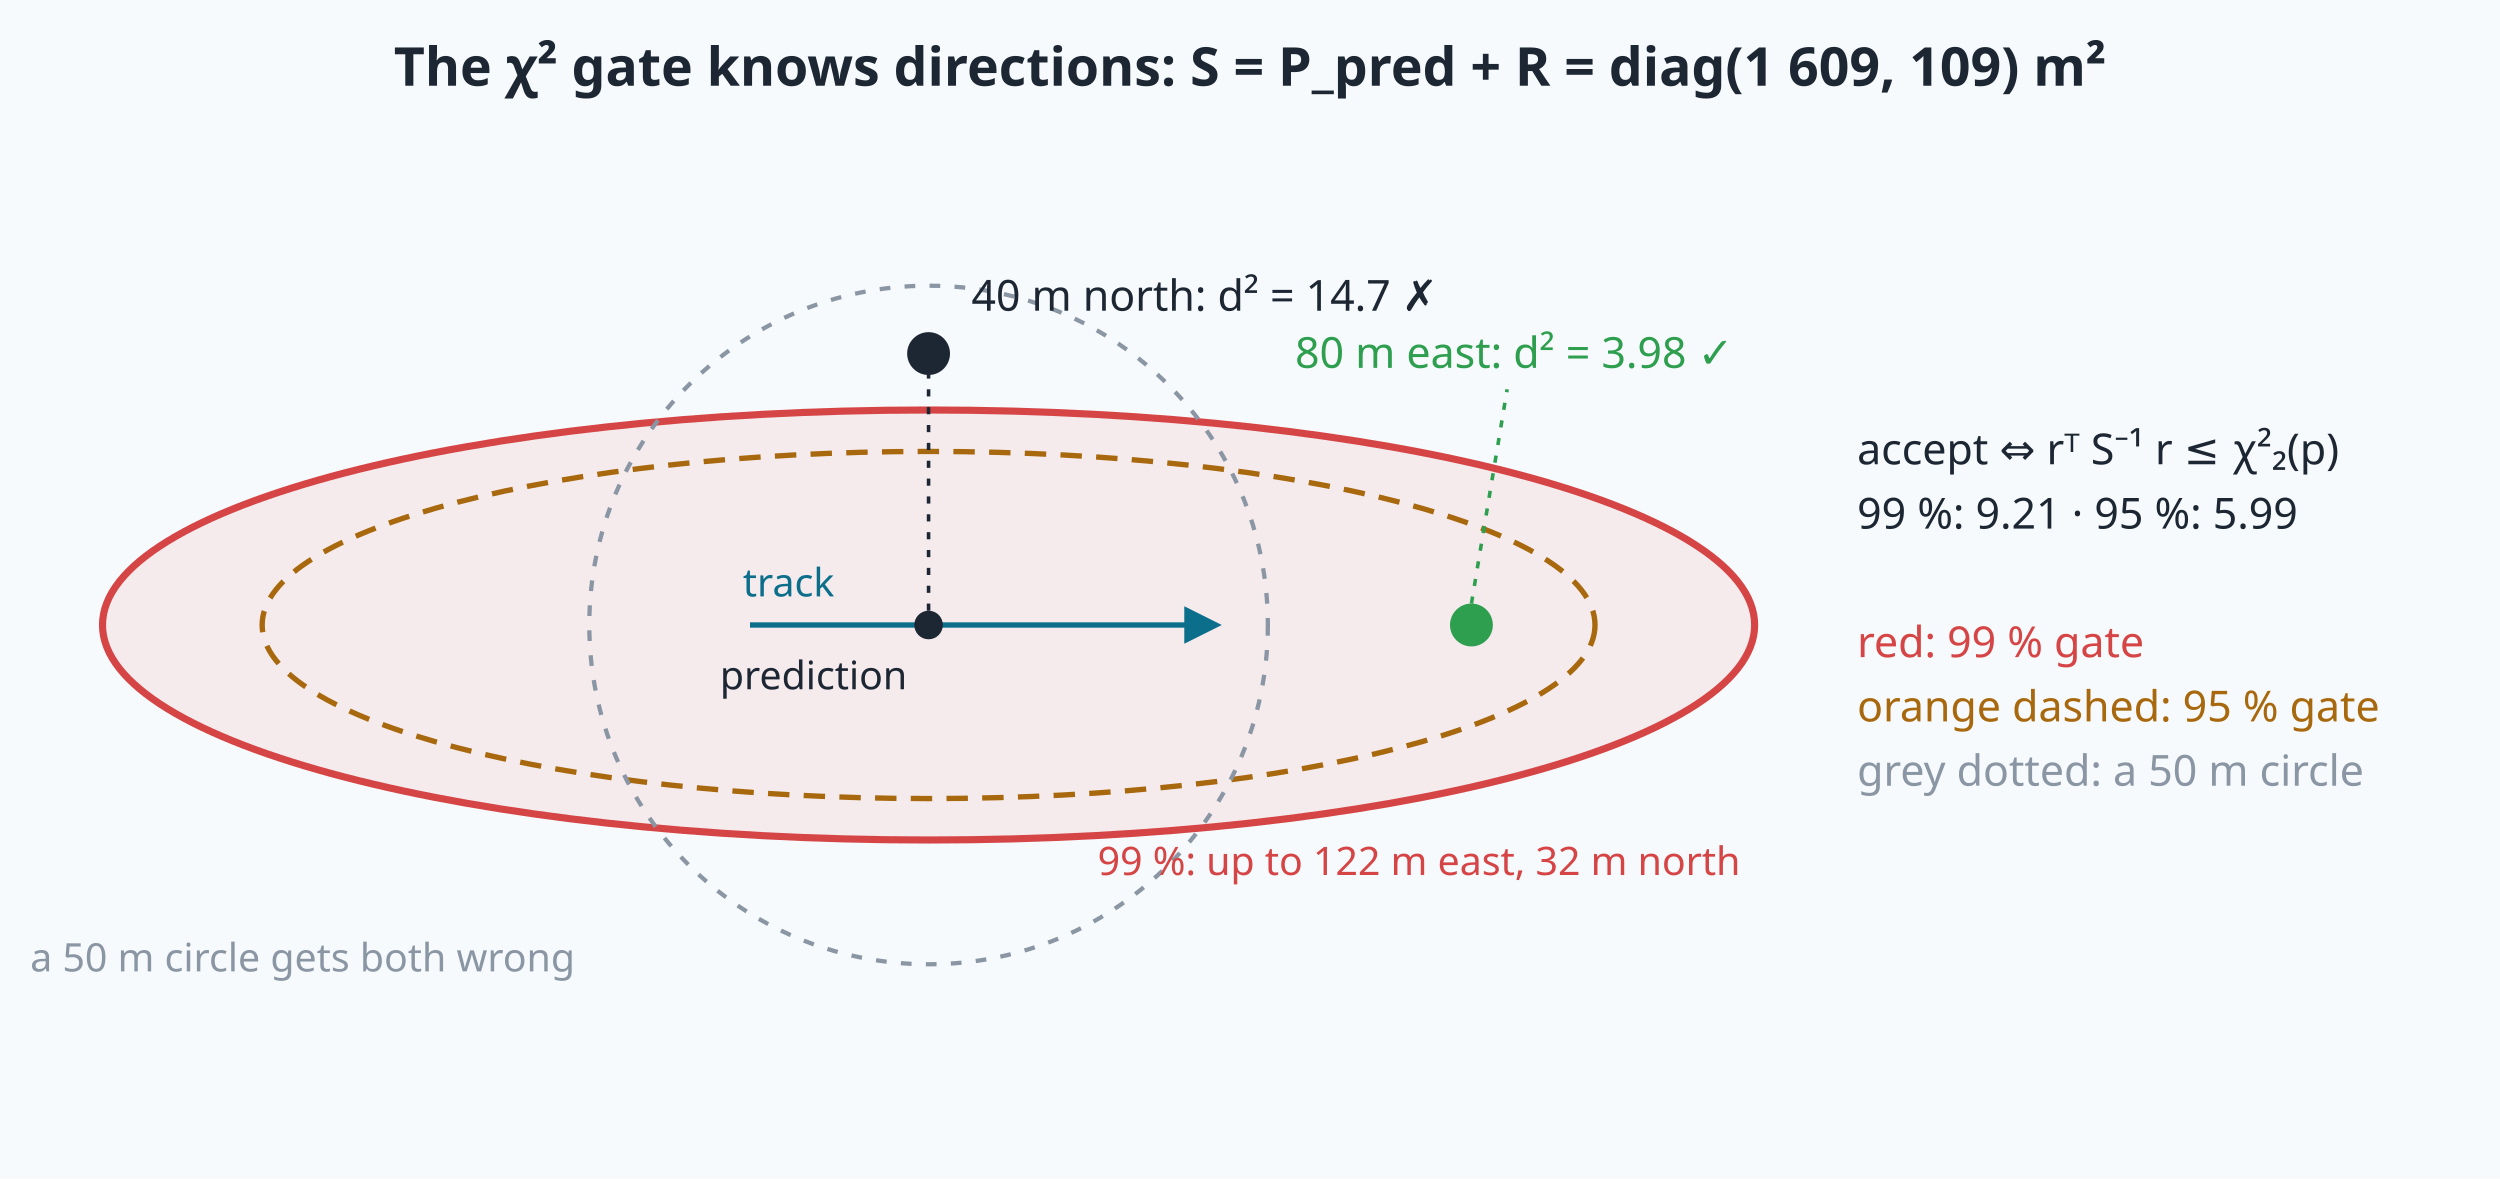
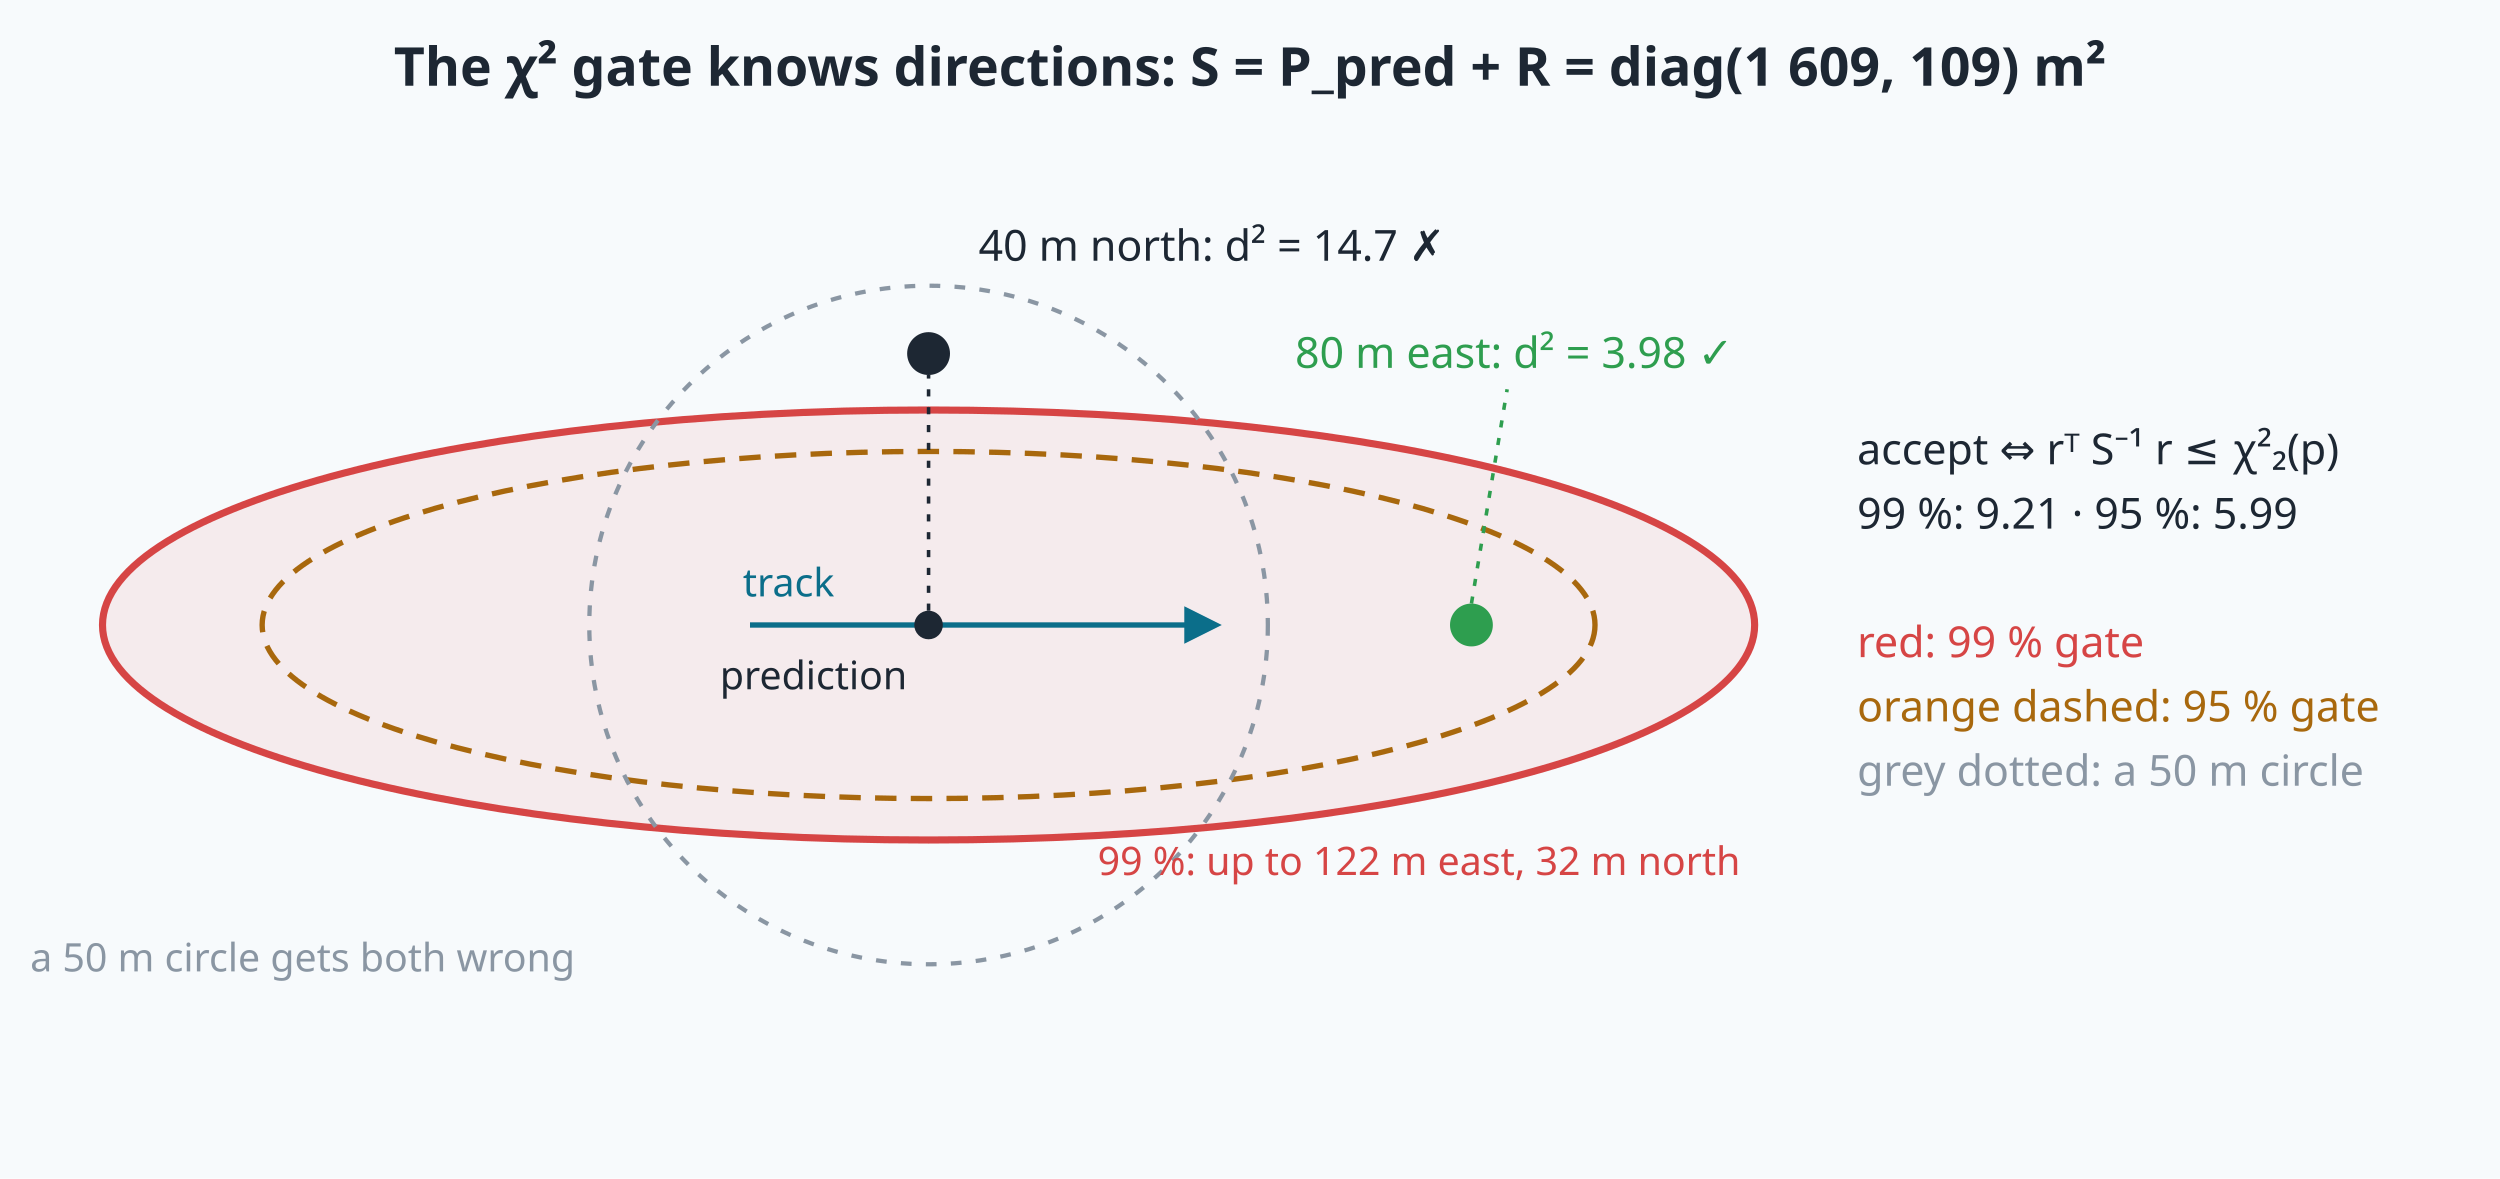
<svg xmlns="http://www.w3.org/2000/svg" viewBox="0 0 700 330" font-family="sans-serif" font-size="13">
  <rect width="700" height="330" fill="#f7fafc" />
  <defs>
    <marker id="mi" viewBox="0 0 10 10" refX="8" refY="5" markerWidth="7" markerHeight="7" orient="auto-start-reverse">
      <path d="M0 0L10 5L0 10z" fill="#1d2733" />
    </marker>
    <marker id="mr" viewBox="0 0 10 10" refX="8" refY="5" markerWidth="7" markerHeight="7" orient="auto-start-reverse">
      <path d="M0 0L10 5L0 10z" fill="#d64545" />
    </marker>
    <marker id="mb" viewBox="0 0 10 10" refX="8" refY="5" markerWidth="7" markerHeight="7" orient="auto-start-reverse">
      <path d="M0 0L10 5L0 10z" fill="#0b6e8a" />
    </marker>
    <marker id="mo" viewBox="0 0 10 10" refX="8" refY="5" markerWidth="7" markerHeight="7" orient="auto-start-reverse">
      <path d="M0 0L10 5L0 10z" fill="#a8680d" />
    </marker>
    <marker id="mg" viewBox="0 0 10 10" refX="8" refY="5" markerWidth="7" markerHeight="7" orient="auto-start-reverse">
      <path d="M0 0L10 5L0 10z" fill="#8a96a3" />
    </marker>
    <marker id="mn" viewBox="0 0 10 10" refX="8" refY="5" markerWidth="7" markerHeight="7" orient="auto-start-reverse">
      <path d="M0 0L10 5L0 10z" fill="#2e9e4f" />
    </marker>
  </defs>
  <text x="350.0" y="24.0" text-anchor="middle" font-size="15" fill="#1d2733" font-weight="bold">The χ² gate knows directions: S = P_pred + R = diag(1 609, 109) m²</text>
  <ellipse cx="260.0" cy="175.0" rx="231.3" ry="60.2" transform="rotate(0.00 260.0 175.0)" stroke="#d64545" fill="#d64545" fill-opacity="0.08" stroke-width="2.0" />
  <ellipse cx="260.0" cy="175.0" rx="186.6" ry="48.6" transform="rotate(0.00 260.0 175.0)" stroke="#a8680d" fill="none" fill-opacity="0.15" stroke-width="1.5" stroke-dasharray="6 4" />
  <circle cx="260.0" cy="175.0" r="95.0" stroke="#8a96a3" fill="none" stroke-width="1.2" stroke-dasharray="3 4" fill-opacity="1.0" />
  <line x1="210.0" y1="175.0" x2="340.0" y2="175.0" stroke="#0b6e8a" stroke-width="1.5" marker-end="url(#mb)" />
  <text x="208.0" y="167.0" text-anchor="start" font-size="11" fill="#0b6e8a" font-weight="normal">track</text>
  <circle cx="260.0" cy="175.0" r="4" fill="#1d2733" />
  <text x="254.0" y="193.0" text-anchor="end" font-size="11" fill="#1d2733" font-weight="normal">prediction</text>
  <circle cx="412.0" cy="175.0" r="6" fill="#2e9e4f" />
  <line x1="412.0" y1="169.0" x2="422.0" y2="109.0" stroke="#2e9e4f" stroke-width="1" stroke-dasharray="2 3" />
  <text x="424.0" y="103.0" text-anchor="middle" font-size="12" fill="#2e9e4f" font-weight="normal">80 m east: d² = 3.98 ✓</text>
  <circle cx="260.0" cy="99.0" r="6" fill="#1d2733" />
  <line x1="260.0" y1="171.0" x2="260.0" y2="105.0" stroke="#1d2733" stroke-width="1" stroke-dasharray="2 3" />
-   <text x="272.0" y="87.0" text-anchor="start" font-size="12" fill="#1d2733" font-weight="normal">40 m north: d² = 14.7 ✗</text>
+   <text x="274.0" y="73.0" text-anchor="start" font-size="12" fill="#1d2733" font-weight="normal">40 m north: d² = 14.7 ✗</text>
  <text x="487.3" y="245.0" text-anchor="end" font-size="11" fill="#d64545" font-weight="normal">99 %: up to 122 m east, 32 m north</text>
  <text x="161.0" y="272.0" text-anchor="end" font-size="11" fill="#8a96a3" font-weight="normal">a 50 m circle gets both wrong</text>
  <text x="520.0" y="130.0" text-anchor="start" font-size="12" fill="#1d2733" font-weight="normal">accept ⇔ rᵀ S⁻¹ r ≤ χ²₂(p)</text>
  <text x="520.0" y="148.0" text-anchor="start" font-size="12" fill="#1d2733" font-weight="normal">99 %: 9.21 · 95 %: 5.99</text>
  <text x="520.0" y="166.0" text-anchor="start" font-size="12" fill="#1d2733" font-weight="normal" />
  <text x="520.0" y="184.0" text-anchor="start" font-size="12" fill="#d64545" font-weight="normal">red: 99 % gate</text>
  <text x="520.0" y="202.0" text-anchor="start" font-size="12" fill="#a8680d" font-weight="normal">orange dashed: 95 % gate</text>
  <text x="520.0" y="220.0" text-anchor="start" font-size="12" fill="#8a96a3" font-weight="normal">grey dotted: a 50 m circle</text>
</svg>
